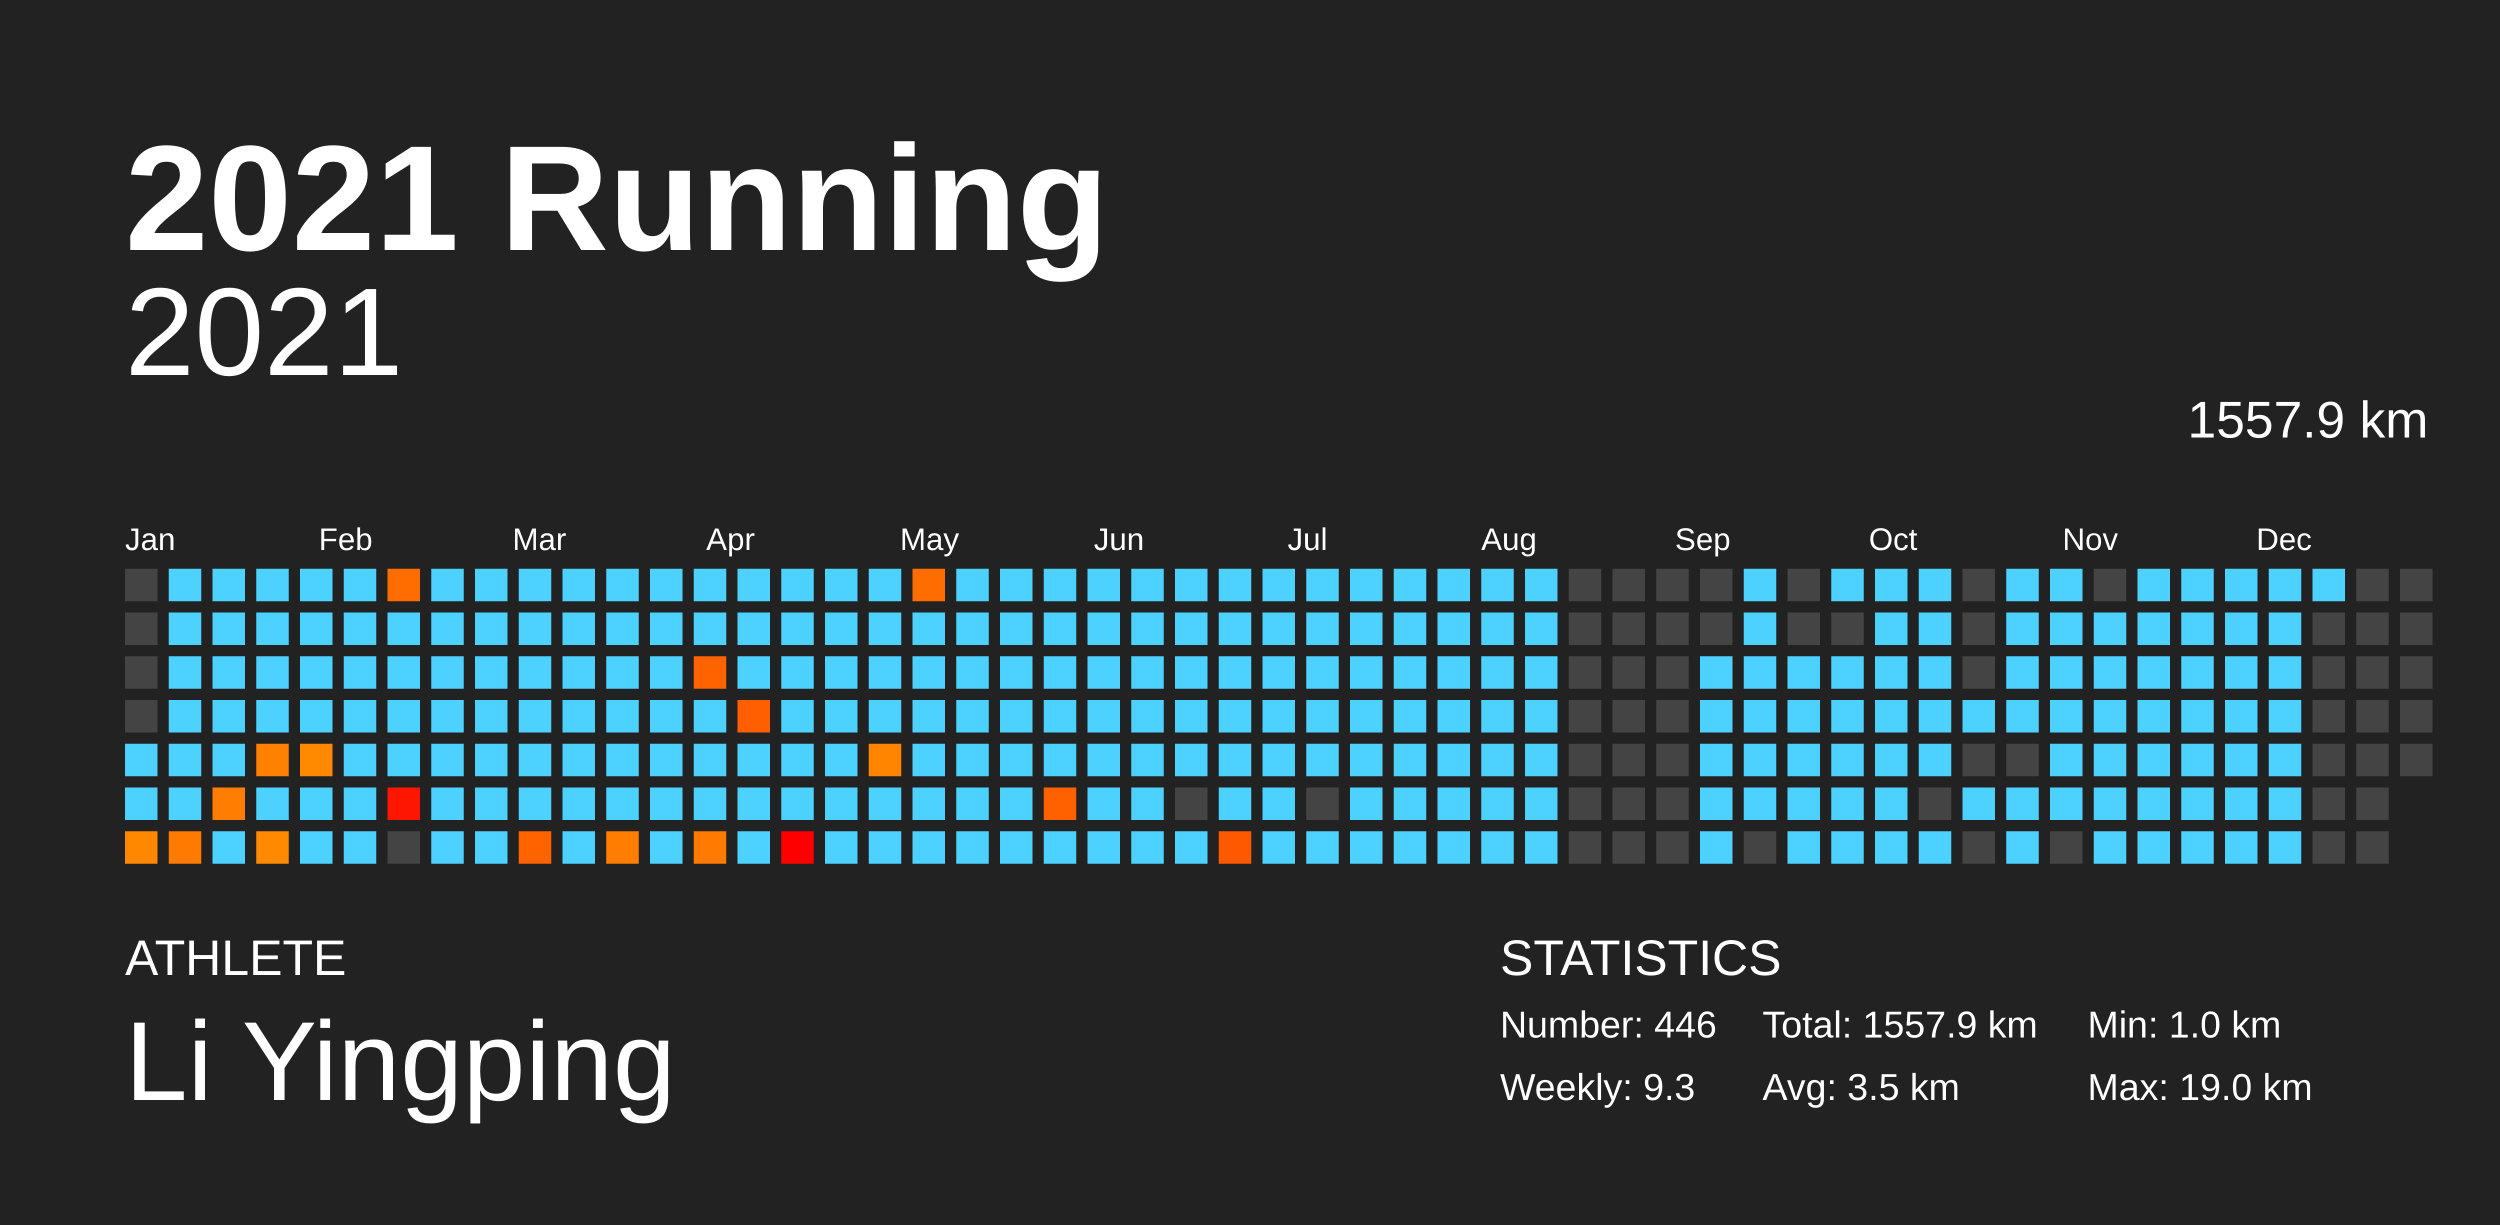
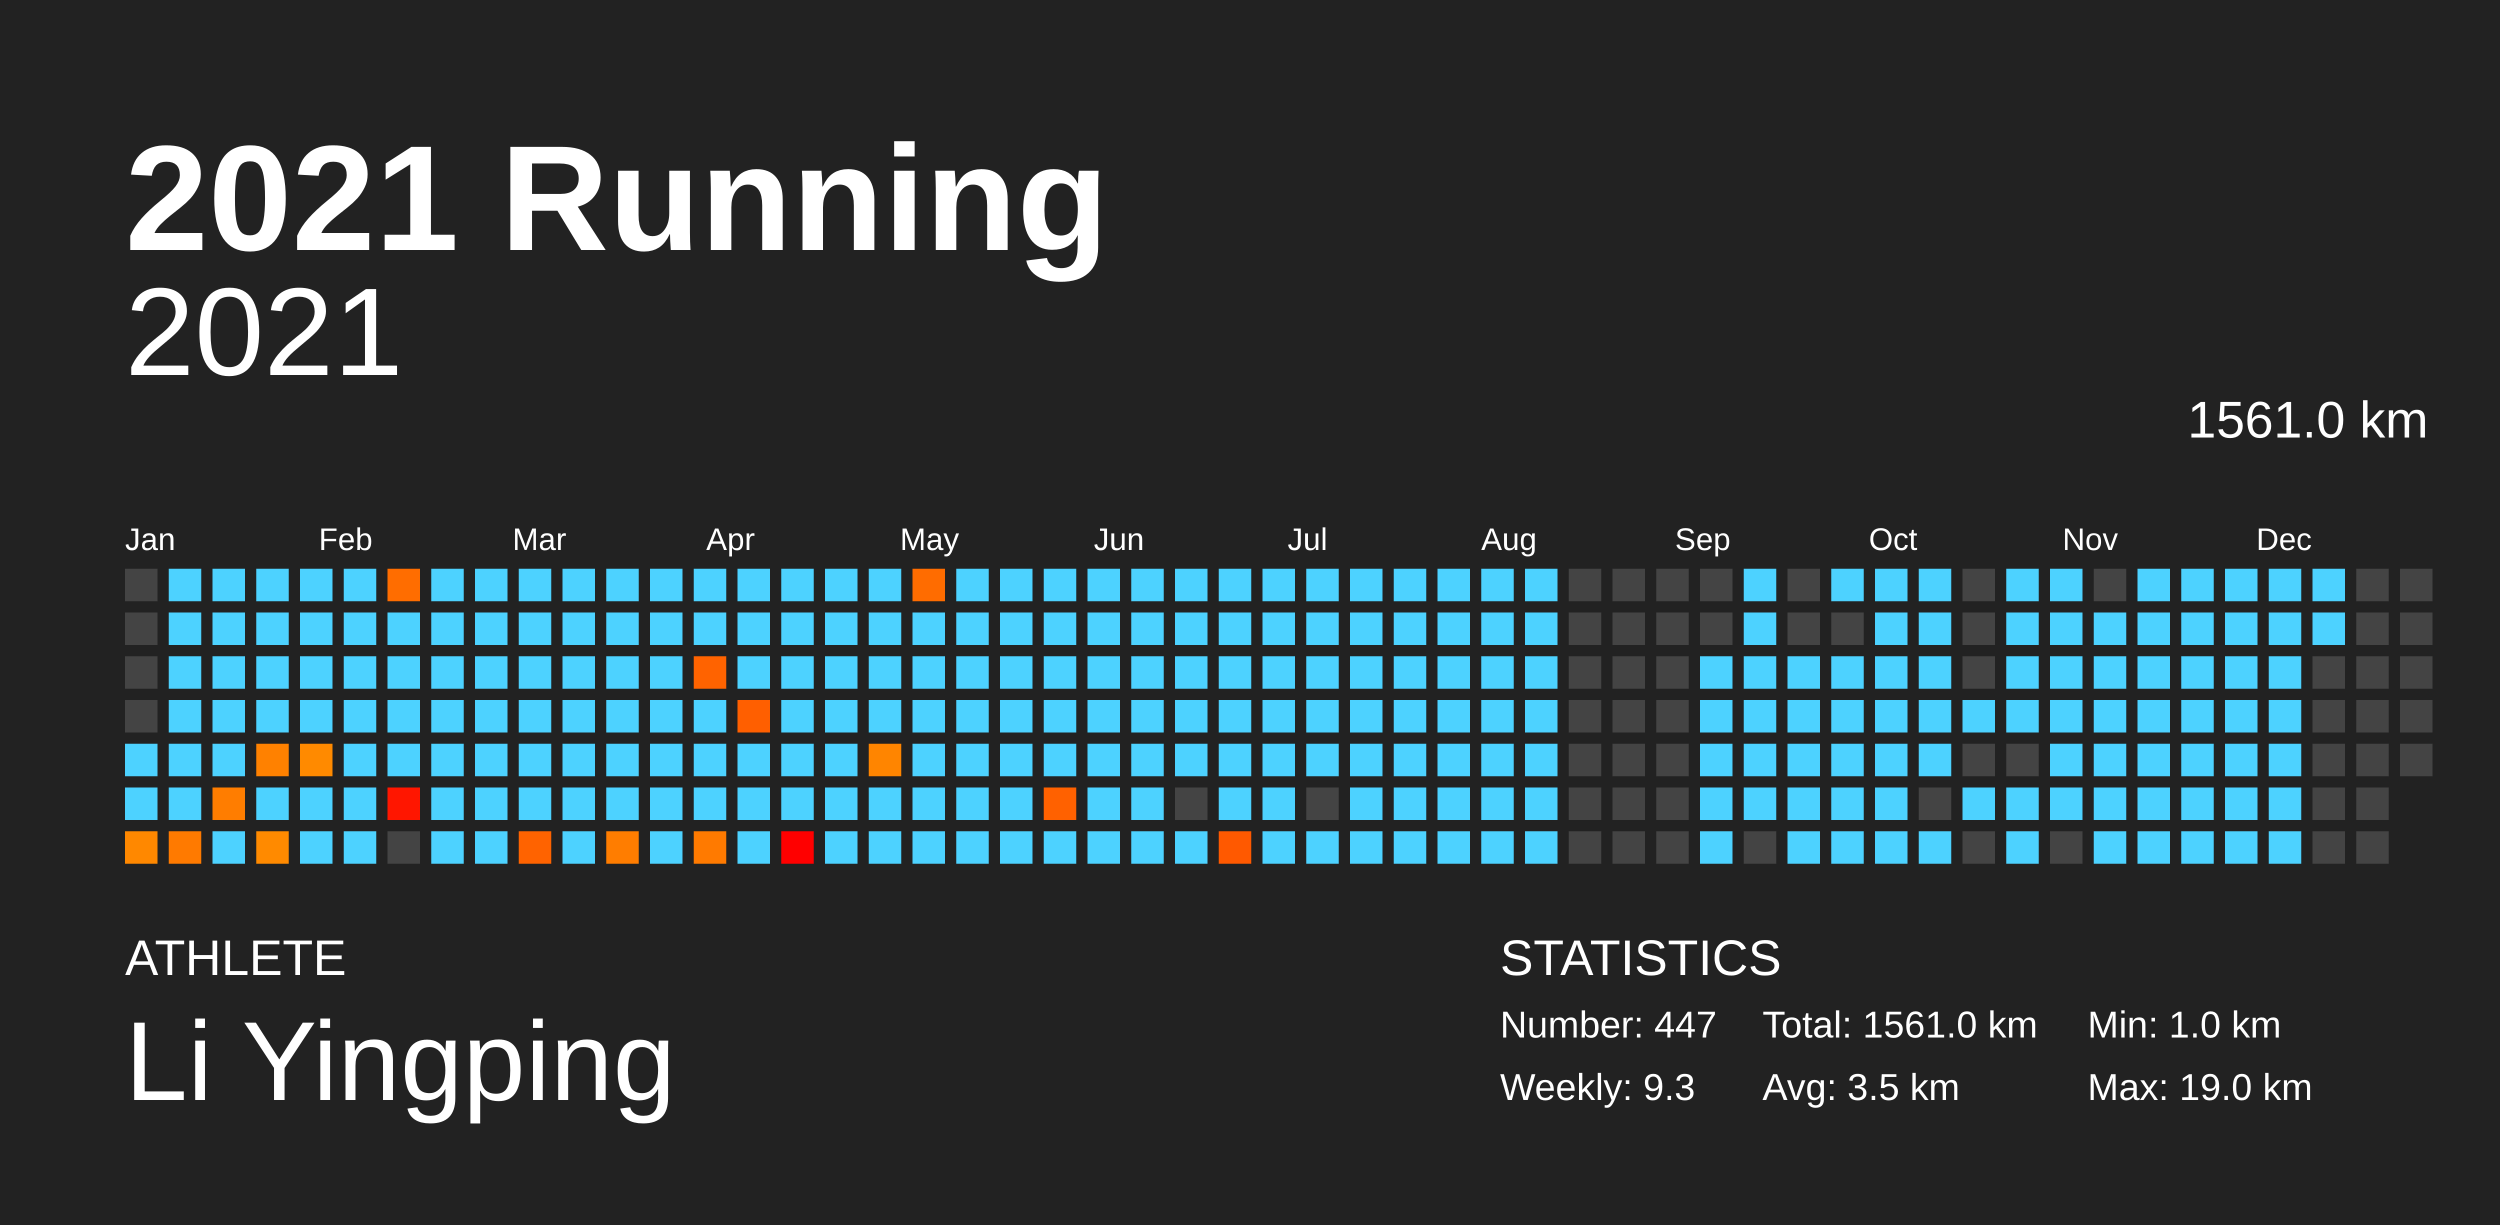
<svg xmlns="http://www.w3.org/2000/svg" baseProfile="full" height="98mm" version="1.1" viewBox="0,0,200,98" width="200mm">
  <defs />
  <rect fill="#222222" height="98" width="200" x="0" y="0" />
  <text fill="#FFFFFF" style="font-size:12px; font-family:Arial; font-weight:bold;" x="10" y="20">2021 Running</text>
  <text fill="#FFFFFF" style="font-size:4px; font-family:Arial" x="10" y="78">ATHLETE</text>
  <text fill="#FFFFFF" style="font-size:9px; font-family:Arial" x="10" y="88">Li Yingping</text>
  <text fill="#FFFFFF" style="font-size:4px; font-family:Arial" x="120" y="78">STATISTICS</text>
-   <text fill="#FFFFFF" style="font-size:3px; font-family:Arial" x="120" y="83">Number: 446</text>
+   <text fill="#FFFFFF" style="font-size:3px; font-family:Arial" x="120" y="83">Number: 447</text>
  <text fill="#FFFFFF" style="font-size:3px; font-family:Arial" x="120" y="88">Weekly: 9.3</text>
-   <text fill="#FFFFFF" style="font-size:3px; font-family:Arial" x="141" y="83">Total: 1557.9 km</text>
+   <text fill="#FFFFFF" style="font-size:3px; font-family:Arial" x="141" y="83">Total: 1561.0 km</text>
  <text fill="#FFFFFF" style="font-size:3px; font-family:Arial" x="141" y="88">Avg: 3.5 km</text>
  <text fill="#FFFFFF" style="font-size:3px; font-family:Arial" x="167" y="83">Min: 1.0 km</text>
  <text fill="#FFFFFF" style="font-size:3px; font-family:Arial" x="167" y="88">Max: 19.0 km</text>
  <text alignment-baseline="hanging" fill="#FFFFFF" style="font-size:10.0px; font-family:Arial;" x="10" y="30">2021</text>
-   <text alignment-baseline="hanging" fill="#FFFFFF" style="font-size:4.125px; font-family:Arial;" x="175" y="35">1557.9 km</text>
+   <text alignment-baseline="hanging" fill="#FFFFFF" style="font-size:4.125px; font-family:Arial;" x="175" y="35">1561.0 km</text>
  <text fill="#FFFFFF" style="font-size:2.5px; font-family:Arial" x="10.0" y="44">Jan</text>
  <text fill="#FFFFFF" style="font-size:2.5px; font-family:Arial" x="25.5" y="44">Feb</text>
  <text fill="#FFFFFF" style="font-size:2.5px; font-family:Arial" x="41.0" y="44">Mar</text>
  <text fill="#FFFFFF" style="font-size:2.5px; font-family:Arial" x="56.5" y="44">Apr</text>
  <text fill="#FFFFFF" style="font-size:2.5px; font-family:Arial" x="72.0" y="44">May</text>
  <text fill="#FFFFFF" style="font-size:2.5px; font-family:Arial" x="87.5" y="44">Jun</text>
  <text fill="#FFFFFF" style="font-size:2.5px; font-family:Arial" x="103.0" y="44">Jul</text>
  <text fill="#FFFFFF" style="font-size:2.5px; font-family:Arial" x="118.5" y="44">Aug</text>
  <text fill="#FFFFFF" style="font-size:2.5px; font-family:Arial" x="134.0" y="44">Sep</text>
  <text fill="#FFFFFF" style="font-size:2.5px; font-family:Arial" x="149.5" y="44">Oct</text>
  <text fill="#FFFFFF" style="font-size:2.5px; font-family:Arial" x="165.0" y="44">Nov</text>
  <text fill="#FFFFFF" style="font-size:2.5px; font-family:Arial" x="180.5" y="44">Dec</text>
  <rect fill="#444444" height="2.6" width="2.6" x="10.0" y="45.5" />
  <rect fill="#444444" height="2.6" width="2.6" x="10.0" y="49.0" />
  <rect fill="#444444" height="2.6" width="2.6" x="10.0" y="52.5" />
  <rect fill="#444444" height="2.6" width="2.6" x="10.0" y="56.0" />
  <rect fill="#4dd2ff" height="2.6" width="2.6" x="10.0" y="59.5" />
  <rect fill="#4dd2ff" height="2.6" width="2.6" x="10.0" y="63.0" />
  <rect fill="#ff8800" height="2.6" width="2.6" x="10.0" y="66.5" />
  <rect fill="#4dd2ff" height="2.6" width="2.6" x="13.5" y="45.5" />
  <rect fill="#4dd2ff" height="2.6" width="2.6" x="13.5" y="49.0" />
  <rect fill="#4dd2ff" height="2.6" width="2.6" x="13.5" y="52.5" />
  <rect fill="#4dd2ff" height="2.6" width="2.6" x="13.5" y="56.0" />
  <rect fill="#4dd2ff" height="2.6" width="2.6" x="13.5" y="59.5" />
  <rect fill="#4dd2ff" height="2.6" width="2.6" x="13.5" y="63.0" />
  <rect fill="#ff7a00" height="2.6" width="2.6" x="13.5" y="66.5" />
  <rect fill="#4dd2ff" height="2.6" width="2.6" x="17.0" y="45.5" />
  <rect fill="#4dd2ff" height="2.6" width="2.6" x="17.0" y="49.0" />
  <rect fill="#4dd2ff" height="2.6" width="2.6" x="17.0" y="52.5" />
  <rect fill="#4dd2ff" height="2.6" width="2.6" x="17.0" y="56.0" />
  <rect fill="#4dd2ff" height="2.6" width="2.6" x="17.0" y="59.5" />
  <rect fill="#ff7d00" height="2.6" width="2.6" x="17.0" y="63.0" />
  <rect fill="#4dd2ff" height="2.6" width="2.6" x="17.0" y="66.5" />
  <rect fill="#4dd2ff" height="2.6" width="2.6" x="20.5" y="45.5" />
  <rect fill="#4dd2ff" height="2.6" width="2.6" x="20.5" y="49.0" />
  <rect fill="#4dd2ff" height="2.6" width="2.6" x="20.5" y="52.5" />
  <rect fill="#4dd2ff" height="2.6" width="2.6" x="20.5" y="56.0" />
  <rect fill="#ff8100" height="2.6" width="2.6" x="20.5" y="59.5" />
  <rect fill="#4dd2ff" height="2.6" width="2.6" x="20.5" y="63.0" />
  <rect fill="#ff8a00" height="2.6" width="2.6" x="20.5" y="66.5" />
  <rect fill="#4dd2ff" height="2.6" width="2.6" x="24.0" y="45.5" />
  <rect fill="#4dd2ff" height="2.6" width="2.6" x="24.0" y="49.0" />
  <rect fill="#4dd2ff" height="2.6" width="2.6" x="24.0" y="52.5" />
  <rect fill="#4dd2ff" height="2.6" width="2.6" x="24.0" y="56.0" />
  <rect fill="#ff8a00" height="2.6" width="2.6" x="24.0" y="59.5" />
  <rect fill="#4dd2ff" height="2.6" width="2.6" x="24.0" y="63.0" />
  <rect fill="#4dd2ff" height="2.6" width="2.6" x="24.0" y="66.5" />
  <rect fill="#4dd2ff" height="2.6" width="2.6" x="27.5" y="45.5" />
  <rect fill="#4dd2ff" height="2.6" width="2.6" x="27.5" y="49.0" />
  <rect fill="#4dd2ff" height="2.6" width="2.6" x="27.5" y="52.5" />
  <rect fill="#4dd2ff" height="2.6" width="2.6" x="27.5" y="56.0" />
  <rect fill="#4dd2ff" height="2.6" width="2.6" x="27.5" y="59.5" />
  <rect fill="#4dd2ff" height="2.6" width="2.6" x="27.5" y="63.0" />
  <rect fill="#4dd2ff" height="2.6" width="2.6" x="27.5" y="66.5" />
  <rect fill="#ff6d00" height="2.6" width="2.6" x="31.0" y="45.5" />
  <rect fill="#4dd2ff" height="2.6" width="2.6" x="31.0" y="49.0" />
  <rect fill="#4dd2ff" height="2.6" width="2.6" x="31.0" y="52.5" />
  <rect fill="#4dd2ff" height="2.6" width="2.6" x="31.0" y="56.0" />
  <rect fill="#4dd2ff" height="2.6" width="2.6" x="31.0" y="59.5" />
  <rect fill="#ff1600" height="2.6" width="2.6" x="31.0" y="63.0" />
  <rect fill="#444444" height="2.6" width="2.6" x="31.0" y="66.5" />
  <rect fill="#4dd2ff" height="2.6" width="2.6" x="34.5" y="45.5" />
  <rect fill="#4dd2ff" height="2.6" width="2.6" x="34.5" y="49.0" />
  <rect fill="#4dd2ff" height="2.6" width="2.6" x="34.5" y="52.5" />
  <rect fill="#4dd2ff" height="2.6" width="2.6" x="34.5" y="56.0" />
  <rect fill="#4dd2ff" height="2.6" width="2.6" x="34.5" y="59.5" />
  <rect fill="#4dd2ff" height="2.6" width="2.6" x="34.5" y="63.0" />
  <rect fill="#4dd2ff" height="2.6" width="2.6" x="34.5" y="66.5" />
  <rect fill="#4dd2ff" height="2.6" width="2.6" x="38.0" y="45.5" />
  <rect fill="#4dd2ff" height="2.6" width="2.6" x="38.0" y="49.0" />
  <rect fill="#4dd2ff" height="2.6" width="2.6" x="38.0" y="52.5" />
  <rect fill="#4dd2ff" height="2.6" width="2.6" x="38.0" y="56.0" />
  <rect fill="#4dd2ff" height="2.6" width="2.6" x="38.0" y="59.5" />
  <rect fill="#4dd2ff" height="2.6" width="2.6" x="38.0" y="63.0" />
  <rect fill="#4dd2ff" height="2.6" width="2.6" x="38.0" y="66.5" />
  <rect fill="#4dd2ff" height="2.6" width="2.6" x="41.5" y="45.5" />
  <rect fill="#4dd2ff" height="2.6" width="2.6" x="41.5" y="49.0" />
  <rect fill="#4dd2ff" height="2.6" width="2.6" x="41.5" y="52.5" />
  <rect fill="#4dd2ff" height="2.6" width="2.6" x="41.5" y="56.0" />
  <rect fill="#4dd2ff" height="2.6" width="2.6" x="41.5" y="59.5" />
  <rect fill="#4dd2ff" height="2.6" width="2.6" x="41.5" y="63.0" />
  <rect fill="#ff6300" height="2.6" width="2.6" x="41.5" y="66.5" />
  <rect fill="#4dd2ff" height="2.6" width="2.6" x="45.0" y="45.5" />
  <rect fill="#4dd2ff" height="2.6" width="2.6" x="45.0" y="49.0" />
  <rect fill="#4dd2ff" height="2.6" width="2.6" x="45.0" y="52.5" />
  <rect fill="#4dd2ff" height="2.6" width="2.6" x="45.0" y="56.0" />
  <rect fill="#4dd2ff" height="2.6" width="2.6" x="45.0" y="59.5" />
  <rect fill="#4dd2ff" height="2.6" width="2.6" x="45.0" y="63.0" />
  <rect fill="#4dd2ff" height="2.6" width="2.6" x="45.0" y="66.5" />
  <rect fill="#4dd2ff" height="2.6" width="2.6" x="48.5" y="45.5" />
  <rect fill="#4dd2ff" height="2.6" width="2.6" x="48.5" y="49.0" />
  <rect fill="#4dd2ff" height="2.6" width="2.6" x="48.5" y="52.5" />
  <rect fill="#4dd2ff" height="2.6" width="2.6" x="48.5" y="56.0" />
  <rect fill="#4dd2ff" height="2.6" width="2.6" x="48.5" y="59.5" />
  <rect fill="#4dd2ff" height="2.6" width="2.6" x="48.5" y="63.0" />
  <rect fill="#ff7d00" height="2.6" width="2.6" x="48.5" y="66.5" />
  <rect fill="#4dd2ff" height="2.6" width="2.6" x="52.0" y="45.5" />
  <rect fill="#4dd2ff" height="2.6" width="2.6" x="52.0" y="49.0" />
  <rect fill="#4dd2ff" height="2.6" width="2.6" x="52.0" y="52.5" />
  <rect fill="#4dd2ff" height="2.6" width="2.6" x="52.0" y="56.0" />
  <rect fill="#4dd2ff" height="2.6" width="2.6" x="52.0" y="59.5" />
  <rect fill="#4dd2ff" height="2.6" width="2.6" x="52.0" y="63.0" />
  <rect fill="#4dd2ff" height="2.6" width="2.6" x="52.0" y="66.5" />
  <rect fill="#4dd2ff" height="2.6" width="2.6" x="55.5" y="45.5" />
  <rect fill="#4dd2ff" height="2.6" width="2.6" x="55.5" y="49.0" />
  <rect fill="#ff6300" height="2.6" width="2.6" x="55.5" y="52.5" />
  <rect fill="#4dd2ff" height="2.6" width="2.6" x="55.5" y="56.0" />
  <rect fill="#4dd2ff" height="2.6" width="2.6" x="55.5" y="59.5" />
  <rect fill="#4dd2ff" height="2.6" width="2.6" x="55.5" y="63.0" />
  <rect fill="#ff7a00" height="2.6" width="2.6" x="55.5" y="66.5" />
  <rect fill="#4dd2ff" height="2.6" width="2.6" x="59.0" y="45.5" />
  <rect fill="#4dd2ff" height="2.6" width="2.6" x="59.0" y="49.0" />
  <rect fill="#4dd2ff" height="2.6" width="2.6" x="59.0" y="52.5" />
  <rect fill="#ff5f00" height="2.6" width="2.6" x="59.0" y="56.0" />
  <rect fill="#4dd2ff" height="2.6" width="2.6" x="59.0" y="59.5" />
  <rect fill="#4dd2ff" height="2.6" width="2.6" x="59.0" y="63.0" />
  <rect fill="#4dd2ff" height="2.6" width="2.6" x="59.0" y="66.5" />
  <rect fill="#4dd2ff" height="2.6" width="2.6" x="62.5" y="45.5" />
  <rect fill="#4dd2ff" height="2.6" width="2.6" x="62.5" y="49.0" />
  <rect fill="#4dd2ff" height="2.6" width="2.6" x="62.5" y="52.5" />
  <rect fill="#4dd2ff" height="2.6" width="2.6" x="62.5" y="56.0" />
  <rect fill="#4dd2ff" height="2.6" width="2.6" x="62.5" y="59.5" />
  <rect fill="#4dd2ff" height="2.6" width="2.6" x="62.5" y="63.0" />
  <rect fill="red" height="2.6" width="2.6" x="62.5" y="66.5" />
  <rect fill="#4dd2ff" height="2.6" width="2.6" x="66.0" y="45.5" />
  <rect fill="#4dd2ff" height="2.6" width="2.6" x="66.0" y="49.0" />
  <rect fill="#4dd2ff" height="2.6" width="2.6" x="66.0" y="52.5" />
  <rect fill="#4dd2ff" height="2.6" width="2.6" x="66.0" y="56.0" />
  <rect fill="#4dd2ff" height="2.6" width="2.6" x="66.0" y="59.5" />
  <rect fill="#4dd2ff" height="2.6" width="2.6" x="66.0" y="63.0" />
  <rect fill="#4dd2ff" height="2.6" width="2.6" x="66.0" y="66.5" />
  <rect fill="#4dd2ff" height="2.6" width="2.6" x="69.5" y="45.5" />
  <rect fill="#4dd2ff" height="2.6" width="2.6" x="69.5" y="49.0" />
  <rect fill="#4dd2ff" height="2.6" width="2.6" x="69.5" y="52.5" />
  <rect fill="#4dd2ff" height="2.6" width="2.6" x="69.5" y="56.0" />
  <rect fill="#ff8500" height="2.6" width="2.6" x="69.5" y="59.5" />
  <rect fill="#4dd2ff" height="2.6" width="2.6" x="69.5" y="63.0" />
  <rect fill="#4dd2ff" height="2.6" width="2.6" x="69.5" y="66.5" />
  <rect fill="#ff6c00" height="2.6" width="2.6" x="73.0" y="45.5" />
  <rect fill="#4dd2ff" height="2.6" width="2.6" x="73.0" y="49.0" />
  <rect fill="#4dd2ff" height="2.6" width="2.6" x="73.0" y="52.5" />
  <rect fill="#4dd2ff" height="2.6" width="2.6" x="73.0" y="56.0" />
  <rect fill="#4dd2ff" height="2.6" width="2.6" x="73.0" y="59.5" />
  <rect fill="#4dd2ff" height="2.6" width="2.6" x="73.0" y="63.0" />
  <rect fill="#4dd2ff" height="2.6" width="2.6" x="73.0" y="66.5" />
  <rect fill="#4dd2ff" height="2.6" width="2.6" x="76.5" y="45.5" />
  <rect fill="#4dd2ff" height="2.6" width="2.6" x="76.5" y="49.0" />
  <rect fill="#4dd2ff" height="2.6" width="2.6" x="76.5" y="52.5" />
  <rect fill="#4dd2ff" height="2.6" width="2.6" x="76.5" y="56.0" />
  <rect fill="#4dd2ff" height="2.6" width="2.6" x="76.5" y="59.5" />
  <rect fill="#4dd2ff" height="2.6" width="2.6" x="76.5" y="63.0" />
  <rect fill="#4dd2ff" height="2.6" width="2.6" x="76.5" y="66.5" />
  <rect fill="#4dd2ff" height="2.6" width="2.6" x="80.0" y="45.5" />
  <rect fill="#4dd2ff" height="2.6" width="2.6" x="80.0" y="49.0" />
  <rect fill="#4dd2ff" height="2.6" width="2.6" x="80.0" y="52.5" />
  <rect fill="#4dd2ff" height="2.6" width="2.6" x="80.0" y="56.0" />
  <rect fill="#4dd2ff" height="2.6" width="2.6" x="80.0" y="59.5" />
  <rect fill="#4dd2ff" height="2.6" width="2.6" x="80.0" y="63.0" />
  <rect fill="#4dd2ff" height="2.6" width="2.6" x="80.0" y="66.5" />
  <rect fill="#4dd2ff" height="2.6" width="2.6" x="83.5" y="45.5" />
  <rect fill="#4dd2ff" height="2.6" width="2.6" x="83.5" y="49.0" />
  <rect fill="#4dd2ff" height="2.6" width="2.6" x="83.5" y="52.5" />
  <rect fill="#4dd2ff" height="2.6" width="2.6" x="83.5" y="56.0" />
  <rect fill="#4dd2ff" height="2.6" width="2.6" x="83.5" y="59.5" />
  <rect fill="#ff6100" height="2.6" width="2.6" x="83.5" y="63.0" />
  <rect fill="#4dd2ff" height="2.6" width="2.6" x="83.5" y="66.5" />
  <rect fill="#4dd2ff" height="2.6" width="2.6" x="87.0" y="45.5" />
  <rect fill="#4dd2ff" height="2.6" width="2.6" x="87.0" y="49.0" />
  <rect fill="#4dd2ff" height="2.6" width="2.6" x="87.0" y="52.5" />
  <rect fill="#4dd2ff" height="2.6" width="2.6" x="87.0" y="56.0" />
  <rect fill="#4dd2ff" height="2.6" width="2.6" x="87.0" y="59.5" />
  <rect fill="#4dd2ff" height="2.6" width="2.6" x="87.0" y="63.0" />
  <rect fill="#4dd2ff" height="2.6" width="2.6" x="87.0" y="66.5" />
  <rect fill="#4dd2ff" height="2.6" width="2.6" x="90.5" y="45.5" />
  <rect fill="#4dd2ff" height="2.6" width="2.6" x="90.5" y="49.0" />
  <rect fill="#4dd2ff" height="2.6" width="2.6" x="90.5" y="52.5" />
  <rect fill="#4dd2ff" height="2.6" width="2.6" x="90.5" y="56.0" />
  <rect fill="#4dd2ff" height="2.6" width="2.6" x="90.5" y="59.5" />
  <rect fill="#4dd2ff" height="2.6" width="2.6" x="90.5" y="63.0" />
  <rect fill="#4dd2ff" height="2.6" width="2.6" x="90.5" y="66.5" />
  <rect fill="#4dd2ff" height="2.6" width="2.6" x="94.0" y="45.5" />
  <rect fill="#4dd2ff" height="2.6" width="2.6" x="94.0" y="49.0" />
  <rect fill="#4dd2ff" height="2.6" width="2.6" x="94.0" y="52.5" />
  <rect fill="#4dd2ff" height="2.6" width="2.6" x="94.0" y="56.0" />
  <rect fill="#4dd2ff" height="2.6" width="2.6" x="94.0" y="59.5" />
  <rect fill="#444444" height="2.6" width="2.6" x="94.0" y="63.0" />
  <rect fill="#4dd2ff" height="2.6" width="2.6" x="94.0" y="66.5" />
  <rect fill="#4dd2ff" height="2.6" width="2.6" x="97.5" y="45.5" />
  <rect fill="#4dd2ff" height="2.6" width="2.6" x="97.5" y="49.0" />
  <rect fill="#4dd2ff" height="2.6" width="2.6" x="97.5" y="52.5" />
  <rect fill="#4dd2ff" height="2.6" width="2.6" x="97.5" y="56.0" />
  <rect fill="#4dd2ff" height="2.6" width="2.6" x="97.5" y="59.5" />
  <rect fill="#4dd2ff" height="2.6" width="2.6" x="97.5" y="63.0" />
  <rect fill="#ff5900" height="2.6" width="2.6" x="97.5" y="66.5" />
  <rect fill="#4dd2ff" height="2.6" width="2.6" x="101.0" y="45.5" />
  <rect fill="#4dd2ff" height="2.6" width="2.6" x="101.0" y="49.0" />
  <rect fill="#4dd2ff" height="2.6" width="2.6" x="101.0" y="52.5" />
  <rect fill="#4dd2ff" height="2.6" width="2.6" x="101.0" y="56.0" />
  <rect fill="#4dd2ff" height="2.6" width="2.6" x="101.0" y="59.5" />
  <rect fill="#4dd2ff" height="2.6" width="2.6" x="101.0" y="63.0" />
  <rect fill="#4dd2ff" height="2.6" width="2.6" x="101.0" y="66.5" />
  <rect fill="#4dd2ff" height="2.6" width="2.6" x="104.5" y="45.5" />
  <rect fill="#4dd2ff" height="2.6" width="2.6" x="104.5" y="49.0" />
  <rect fill="#4dd2ff" height="2.6" width="2.6" x="104.5" y="52.5" />
  <rect fill="#4dd2ff" height="2.6" width="2.6" x="104.5" y="56.0" />
  <rect fill="#4dd2ff" height="2.6" width="2.6" x="104.5" y="59.5" />
  <rect fill="#444444" height="2.6" width="2.6" x="104.5" y="63.0" />
  <rect fill="#4dd2ff" height="2.6" width="2.6" x="104.5" y="66.5" />
  <rect fill="#4dd2ff" height="2.6" width="2.6" x="108.0" y="45.5" />
  <rect fill="#4dd2ff" height="2.6" width="2.6" x="108.0" y="49.0" />
  <rect fill="#4dd2ff" height="2.6" width="2.6" x="108.0" y="52.5" />
  <rect fill="#4dd2ff" height="2.6" width="2.6" x="108.0" y="56.0" />
  <rect fill="#4dd2ff" height="2.6" width="2.6" x="108.0" y="59.5" />
  <rect fill="#4dd2ff" height="2.6" width="2.6" x="108.0" y="63.0" />
  <rect fill="#4dd2ff" height="2.6" width="2.6" x="108.0" y="66.5" />
  <rect fill="#4dd2ff" height="2.6" width="2.6" x="111.5" y="45.5" />
  <rect fill="#4dd2ff" height="2.6" width="2.6" x="111.5" y="49.0" />
  <rect fill="#4dd2ff" height="2.6" width="2.6" x="111.5" y="52.5" />
  <rect fill="#4dd2ff" height="2.6" width="2.6" x="111.5" y="56.0" />
  <rect fill="#4dd2ff" height="2.6" width="2.6" x="111.5" y="59.5" />
  <rect fill="#4dd2ff" height="2.6" width="2.6" x="111.5" y="63.0" />
  <rect fill="#4dd2ff" height="2.6" width="2.6" x="111.5" y="66.5" />
  <rect fill="#4dd2ff" height="2.6" width="2.6" x="115.0" y="45.5" />
  <rect fill="#4dd2ff" height="2.6" width="2.6" x="115.0" y="49.0" />
  <rect fill="#4dd2ff" height="2.6" width="2.6" x="115.0" y="52.5" />
  <rect fill="#4dd2ff" height="2.6" width="2.6" x="115.0" y="56.0" />
  <rect fill="#4dd2ff" height="2.6" width="2.6" x="115.0" y="59.5" />
  <rect fill="#4dd2ff" height="2.6" width="2.6" x="115.0" y="63.0" />
  <rect fill="#4dd2ff" height="2.6" width="2.6" x="115.0" y="66.5" />
  <rect fill="#4dd2ff" height="2.6" width="2.6" x="118.5" y="45.5" />
  <rect fill="#4dd2ff" height="2.6" width="2.6" x="118.5" y="49.0" />
  <rect fill="#4dd2ff" height="2.6" width="2.6" x="118.5" y="52.5" />
  <rect fill="#4dd2ff" height="2.6" width="2.6" x="118.5" y="56.0" />
  <rect fill="#4dd2ff" height="2.6" width="2.6" x="118.5" y="59.5" />
  <rect fill="#4dd2ff" height="2.6" width="2.6" x="118.5" y="63.0" />
  <rect fill="#4dd2ff" height="2.6" width="2.6" x="118.5" y="66.5" />
  <rect fill="#4dd2ff" height="2.6" width="2.6" x="122.0" y="45.5" />
  <rect fill="#4dd2ff" height="2.6" width="2.6" x="122.0" y="49.0" />
  <rect fill="#4dd2ff" height="2.6" width="2.6" x="122.0" y="52.5" />
  <rect fill="#4dd2ff" height="2.6" width="2.6" x="122.0" y="56.0" />
  <rect fill="#4dd2ff" height="2.6" width="2.6" x="122.0" y="59.5" />
  <rect fill="#4dd2ff" height="2.6" width="2.6" x="122.0" y="63.0" />
  <rect fill="#4dd2ff" height="2.6" width="2.6" x="122.0" y="66.5" />
  <rect fill="#444444" height="2.6" width="2.6" x="125.5" y="45.5" />
  <rect fill="#444444" height="2.6" width="2.6" x="125.5" y="49.0" />
  <rect fill="#444444" height="2.6" width="2.6" x="125.5" y="52.5" />
  <rect fill="#444444" height="2.6" width="2.6" x="125.5" y="56.0" />
  <rect fill="#444444" height="2.6" width="2.6" x="125.5" y="59.5" />
  <rect fill="#444444" height="2.6" width="2.6" x="125.5" y="63.0" />
  <rect fill="#444444" height="2.6" width="2.6" x="125.5" y="66.5" />
  <rect fill="#444444" height="2.6" width="2.6" x="129.0" y="45.5" />
  <rect fill="#444444" height="2.6" width="2.6" x="129.0" y="49.0" />
  <rect fill="#444444" height="2.6" width="2.6" x="129.0" y="52.5" />
  <rect fill="#444444" height="2.6" width="2.6" x="129.0" y="56.0" />
  <rect fill="#444444" height="2.6" width="2.6" x="129.0" y="59.5" />
  <rect fill="#444444" height="2.6" width="2.6" x="129.0" y="63.0" />
  <rect fill="#444444" height="2.6" width="2.6" x="129.0" y="66.5" />
  <rect fill="#444444" height="2.6" width="2.6" x="132.5" y="45.5" />
  <rect fill="#444444" height="2.6" width="2.6" x="132.5" y="49.0" />
  <rect fill="#444444" height="2.6" width="2.6" x="132.5" y="52.5" />
  <rect fill="#444444" height="2.6" width="2.6" x="132.5" y="56.0" />
  <rect fill="#444444" height="2.6" width="2.6" x="132.5" y="59.5" />
  <rect fill="#444444" height="2.6" width="2.6" x="132.5" y="63.0" />
  <rect fill="#444444" height="2.6" width="2.6" x="132.5" y="66.5" />
  <rect fill="#444444" height="2.6" width="2.6" x="136.0" y="45.5" />
  <rect fill="#444444" height="2.6" width="2.6" x="136.0" y="49.0" />
  <rect fill="#4dd2ff" height="2.6" width="2.6" x="136.0" y="52.5" />
  <rect fill="#4dd2ff" height="2.6" width="2.6" x="136.0" y="56.0" />
  <rect fill="#4dd2ff" height="2.6" width="2.6" x="136.0" y="59.5" />
  <rect fill="#4dd2ff" height="2.6" width="2.6" x="136.0" y="63.0" />
  <rect fill="#4dd2ff" height="2.6" width="2.6" x="136.0" y="66.5" />
  <rect fill="#4dd2ff" height="2.6" width="2.6" x="139.5" y="45.5" />
  <rect fill="#4dd2ff" height="2.6" width="2.6" x="139.5" y="49.0" />
  <rect fill="#4dd2ff" height="2.6" width="2.6" x="139.5" y="52.5" />
  <rect fill="#4dd2ff" height="2.6" width="2.6" x="139.5" y="56.0" />
  <rect fill="#4dd2ff" height="2.6" width="2.6" x="139.5" y="59.5" />
  <rect fill="#4dd2ff" height="2.6" width="2.6" x="139.5" y="63.0" />
  <rect fill="#444444" height="2.6" width="2.6" x="139.5" y="66.5" />
  <rect fill="#444444" height="2.6" width="2.6" x="143.0" y="45.5" />
  <rect fill="#444444" height="2.6" width="2.6" x="143.0" y="49.0" />
  <rect fill="#4dd2ff" height="2.6" width="2.6" x="143.0" y="52.5" />
  <rect fill="#4dd2ff" height="2.6" width="2.6" x="143.0" y="56.0" />
  <rect fill="#4dd2ff" height="2.6" width="2.6" x="143.0" y="59.5" />
  <rect fill="#4dd2ff" height="2.6" width="2.6" x="143.0" y="63.0" />
  <rect fill="#4dd2ff" height="2.6" width="2.6" x="143.0" y="66.5" />
  <rect fill="#4dd2ff" height="2.6" width="2.6" x="146.5" y="45.5" />
  <rect fill="#444444" height="2.6" width="2.6" x="146.5" y="49.0" />
  <rect fill="#4dd2ff" height="2.6" width="2.6" x="146.5" y="52.5" />
  <rect fill="#4dd2ff" height="2.6" width="2.6" x="146.5" y="56.0" />
  <rect fill="#4dd2ff" height="2.6" width="2.6" x="146.5" y="59.5" />
  <rect fill="#4dd2ff" height="2.6" width="2.6" x="146.5" y="63.0" />
  <rect fill="#4dd2ff" height="2.6" width="2.6" x="146.5" y="66.5" />
  <rect fill="#4dd2ff" height="2.6" width="2.6" x="150.0" y="45.5" />
  <rect fill="#4dd2ff" height="2.6" width="2.6" x="150.0" y="49.0" />
  <rect fill="#4dd2ff" height="2.6" width="2.6" x="150.0" y="52.5" />
  <rect fill="#4dd2ff" height="2.6" width="2.6" x="150.0" y="56.0" />
  <rect fill="#4dd2ff" height="2.6" width="2.6" x="150.0" y="59.5" />
  <rect fill="#4dd2ff" height="2.6" width="2.6" x="150.0" y="63.0" />
  <rect fill="#4dd2ff" height="2.6" width="2.6" x="150.0" y="66.5" />
  <rect fill="#4dd2ff" height="2.6" width="2.6" x="153.5" y="45.5" />
  <rect fill="#4dd2ff" height="2.6" width="2.6" x="153.5" y="49.0" />
  <rect fill="#4dd2ff" height="2.6" width="2.6" x="153.5" y="52.5" />
  <rect fill="#4dd2ff" height="2.6" width="2.6" x="153.5" y="56.0" />
  <rect fill="#4dd2ff" height="2.6" width="2.6" x="153.5" y="59.5" />
  <rect fill="#444444" height="2.6" width="2.6" x="153.5" y="63.0" />
  <rect fill="#4dd2ff" height="2.6" width="2.6" x="153.5" y="66.5" />
  <rect fill="#444444" height="2.6" width="2.6" x="157.0" y="45.5" />
  <rect fill="#444444" height="2.6" width="2.6" x="157.0" y="49.0" />
  <rect fill="#444444" height="2.6" width="2.6" x="157.0" y="52.5" />
  <rect fill="#4dd2ff" height="2.6" width="2.6" x="157.0" y="56.0" />
  <rect fill="#444444" height="2.6" width="2.6" x="157.0" y="59.5" />
  <rect fill="#4dd2ff" height="2.6" width="2.6" x="157.0" y="63.0" />
  <rect fill="#444444" height="2.6" width="2.6" x="157.0" y="66.5" />
  <rect fill="#4dd2ff" height="2.6" width="2.6" x="160.5" y="45.5" />
  <rect fill="#4dd2ff" height="2.6" width="2.6" x="160.5" y="49.0" />
  <rect fill="#4dd2ff" height="2.6" width="2.6" x="160.5" y="52.5" />
  <rect fill="#4dd2ff" height="2.6" width="2.6" x="160.5" y="56.0" />
  <rect fill="#444444" height="2.6" width="2.6" x="160.5" y="59.5" />
  <rect fill="#4dd2ff" height="2.6" width="2.6" x="160.5" y="63.0" />
  <rect fill="#4dd2ff" height="2.6" width="2.6" x="160.5" y="66.5" />
  <rect fill="#4dd2ff" height="2.6" width="2.6" x="164.0" y="45.5" />
  <rect fill="#4dd2ff" height="2.6" width="2.6" x="164.0" y="49.0" />
  <rect fill="#4dd2ff" height="2.6" width="2.6" x="164.0" y="52.5" />
  <rect fill="#4dd2ff" height="2.6" width="2.6" x="164.0" y="56.0" />
  <rect fill="#4dd2ff" height="2.6" width="2.6" x="164.0" y="59.5" />
  <rect fill="#4dd2ff" height="2.6" width="2.6" x="164.0" y="63.0" />
  <rect fill="#444444" height="2.6" width="2.6" x="164.0" y="66.5" />
  <rect fill="#444444" height="2.6" width="2.6" x="167.5" y="45.5" />
  <rect fill="#4dd2ff" height="2.6" width="2.6" x="167.5" y="49.0" />
  <rect fill="#4dd2ff" height="2.6" width="2.6" x="167.5" y="52.5" />
  <rect fill="#4dd2ff" height="2.6" width="2.6" x="167.5" y="56.0" />
  <rect fill="#4dd2ff" height="2.6" width="2.6" x="167.5" y="59.5" />
  <rect fill="#4dd2ff" height="2.6" width="2.6" x="167.5" y="63.0" />
  <rect fill="#4dd2ff" height="2.6" width="2.6" x="167.5" y="66.5" />
  <rect fill="#4dd2ff" height="2.6" width="2.6" x="171.0" y="45.5" />
  <rect fill="#4dd2ff" height="2.6" width="2.6" x="171.0" y="49.0" />
  <rect fill="#4dd2ff" height="2.6" width="2.6" x="171.0" y="52.5" />
  <rect fill="#4dd2ff" height="2.6" width="2.6" x="171.0" y="56.0" />
  <rect fill="#4dd2ff" height="2.6" width="2.6" x="171.0" y="59.5" />
  <rect fill="#4dd2ff" height="2.6" width="2.6" x="171.0" y="63.0" />
  <rect fill="#4dd2ff" height="2.6" width="2.6" x="171.0" y="66.5" />
  <rect fill="#4dd2ff" height="2.6" width="2.6" x="174.5" y="45.5" />
  <rect fill="#4dd2ff" height="2.6" width="2.6" x="174.5" y="49.0" />
  <rect fill="#4dd2ff" height="2.6" width="2.6" x="174.5" y="52.5" />
  <rect fill="#4dd2ff" height="2.6" width="2.6" x="174.5" y="56.0" />
  <rect fill="#4dd2ff" height="2.6" width="2.6" x="174.5" y="59.5" />
  <rect fill="#4dd2ff" height="2.6" width="2.6" x="174.5" y="63.0" />
  <rect fill="#4dd2ff" height="2.6" width="2.6" x="174.5" y="66.5" />
  <rect fill="#4dd2ff" height="2.6" width="2.6" x="178.0" y="45.5" />
  <rect fill="#4dd2ff" height="2.6" width="2.6" x="178.0" y="49.0" />
  <rect fill="#4dd2ff" height="2.6" width="2.6" x="178.0" y="52.5" />
  <rect fill="#4dd2ff" height="2.6" width="2.6" x="178.0" y="56.0" />
  <rect fill="#4dd2ff" height="2.6" width="2.6" x="178.0" y="59.5" />
  <rect fill="#4dd2ff" height="2.6" width="2.6" x="178.0" y="63.0" />
  <rect fill="#4dd2ff" height="2.6" width="2.6" x="178.0" y="66.5" />
  <rect fill="#4dd2ff" height="2.6" width="2.6" x="181.5" y="45.5" />
  <rect fill="#4dd2ff" height="2.6" width="2.6" x="181.5" y="49.0" />
  <rect fill="#4dd2ff" height="2.6" width="2.6" x="181.5" y="52.5" />
  <rect fill="#4dd2ff" height="2.6" width="2.6" x="181.5" y="56.0" />
  <rect fill="#4dd2ff" height="2.6" width="2.6" x="181.5" y="59.5" />
  <rect fill="#4dd2ff" height="2.6" width="2.6" x="181.5" y="63.0" />
  <rect fill="#4dd2ff" height="2.6" width="2.6" x="181.5" y="66.5" />
  <rect fill="#4dd2ff" height="2.6" width="2.6" x="185.0" y="45.5" />
-   <rect fill="#444444" height="2.6" width="2.6" x="185.0" y="49.0" />
+   <rect fill="#4dd2ff" height="2.6" width="2.6" x="185.0" y="49.0" />
  <rect fill="#444444" height="2.6" width="2.6" x="185.0" y="52.5" />
  <rect fill="#444444" height="2.6" width="2.6" x="185.0" y="56.0" />
  <rect fill="#444444" height="2.6" width="2.6" x="185.0" y="59.5" />
  <rect fill="#444444" height="2.6" width="2.6" x="185.0" y="63.0" />
  <rect fill="#444444" height="2.6" width="2.6" x="185.0" y="66.5" />
  <rect fill="#444444" height="2.6" width="2.6" x="188.5" y="45.5" />
  <rect fill="#444444" height="2.6" width="2.6" x="188.5" y="49.0" />
  <rect fill="#444444" height="2.6" width="2.6" x="188.5" y="52.5" />
  <rect fill="#444444" height="2.6" width="2.6" x="188.5" y="56.0" />
  <rect fill="#444444" height="2.6" width="2.6" x="188.5" y="59.5" />
  <rect fill="#444444" height="2.6" width="2.6" x="188.5" y="63.0" />
  <rect fill="#444444" height="2.6" width="2.6" x="188.5" y="66.5" />
  <rect fill="#444444" height="2.6" width="2.6" x="192.0" y="45.5" />
  <rect fill="#444444" height="2.6" width="2.6" x="192.0" y="49.0" />
  <rect fill="#444444" height="2.6" width="2.6" x="192.0" y="52.5" />
  <rect fill="#444444" height="2.6" width="2.6" x="192.0" y="56.0" />
  <rect fill="#444444" height="2.6" width="2.6" x="192.0" y="59.5" />
</svg>
